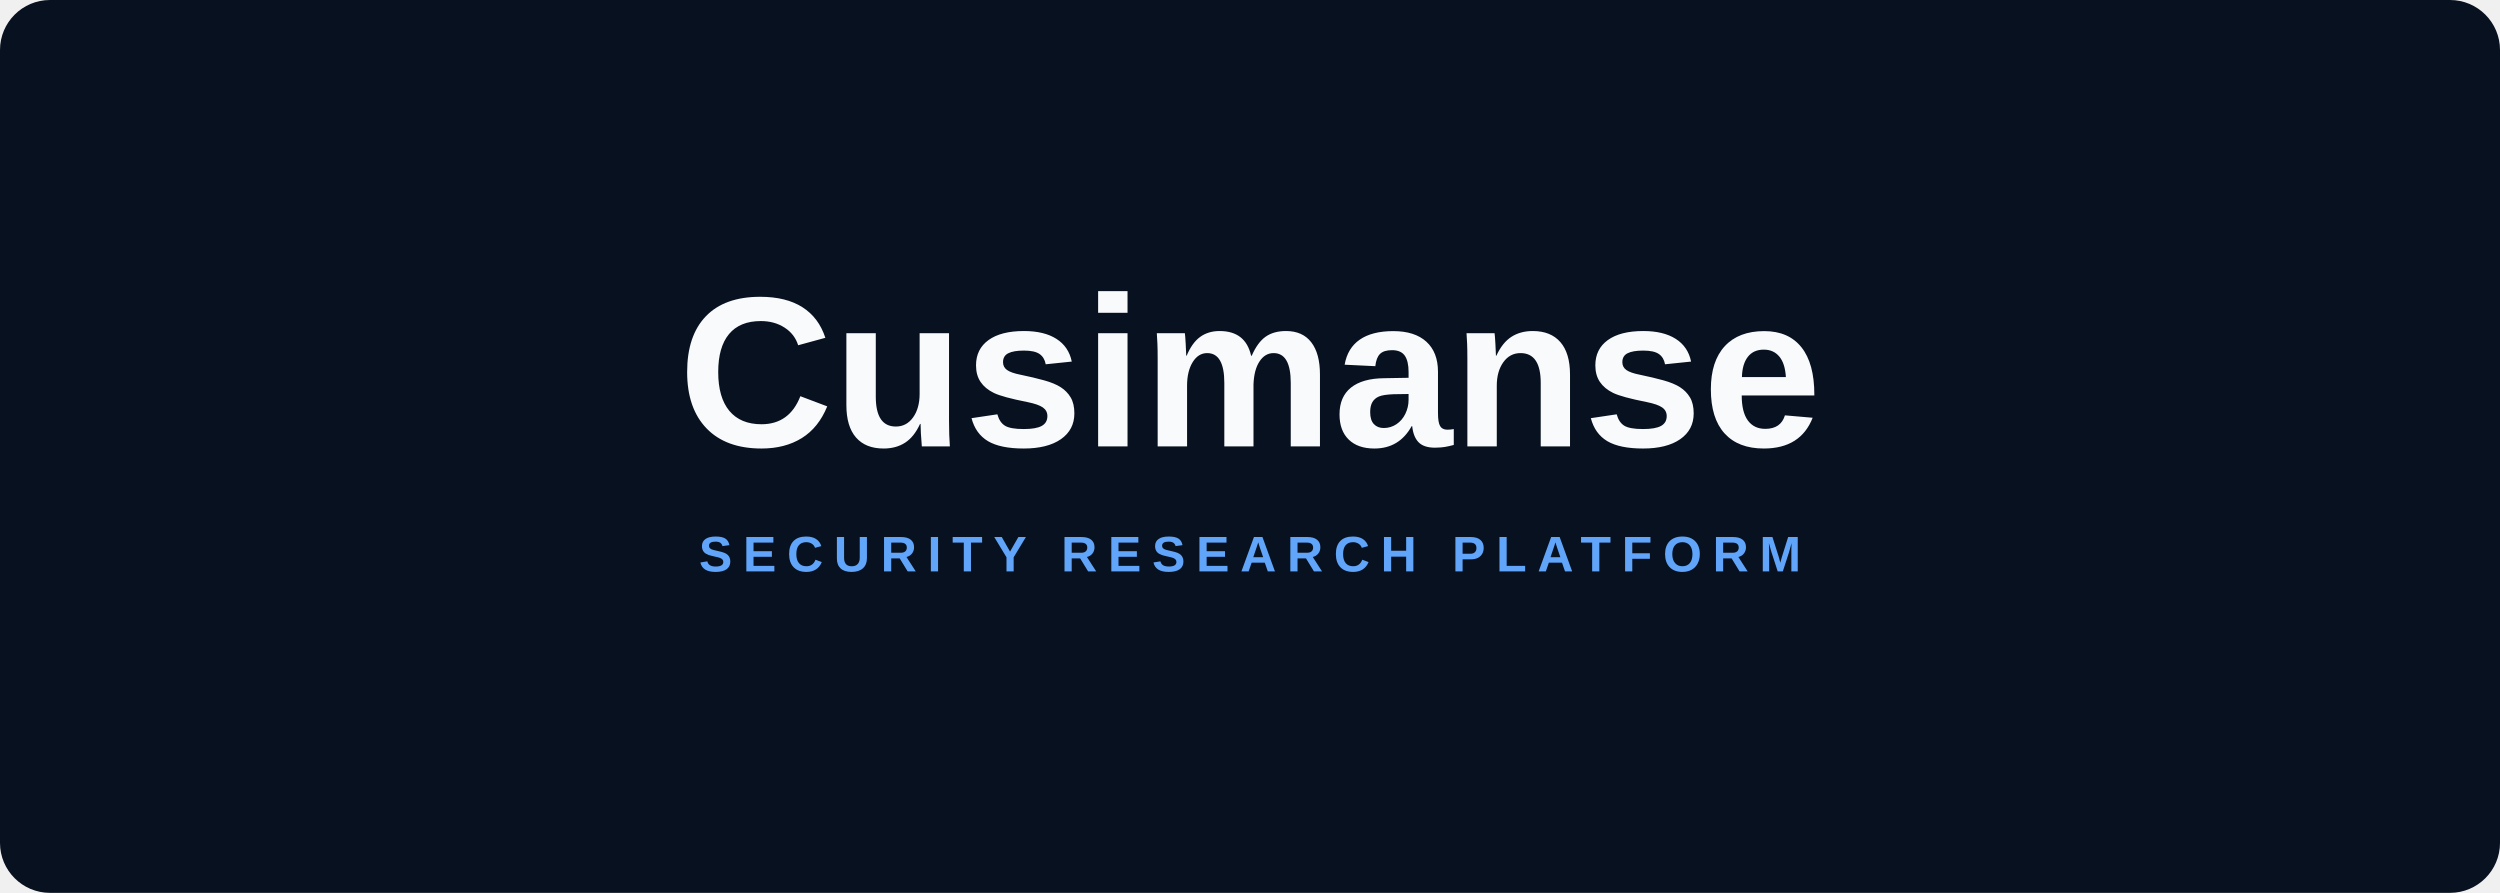
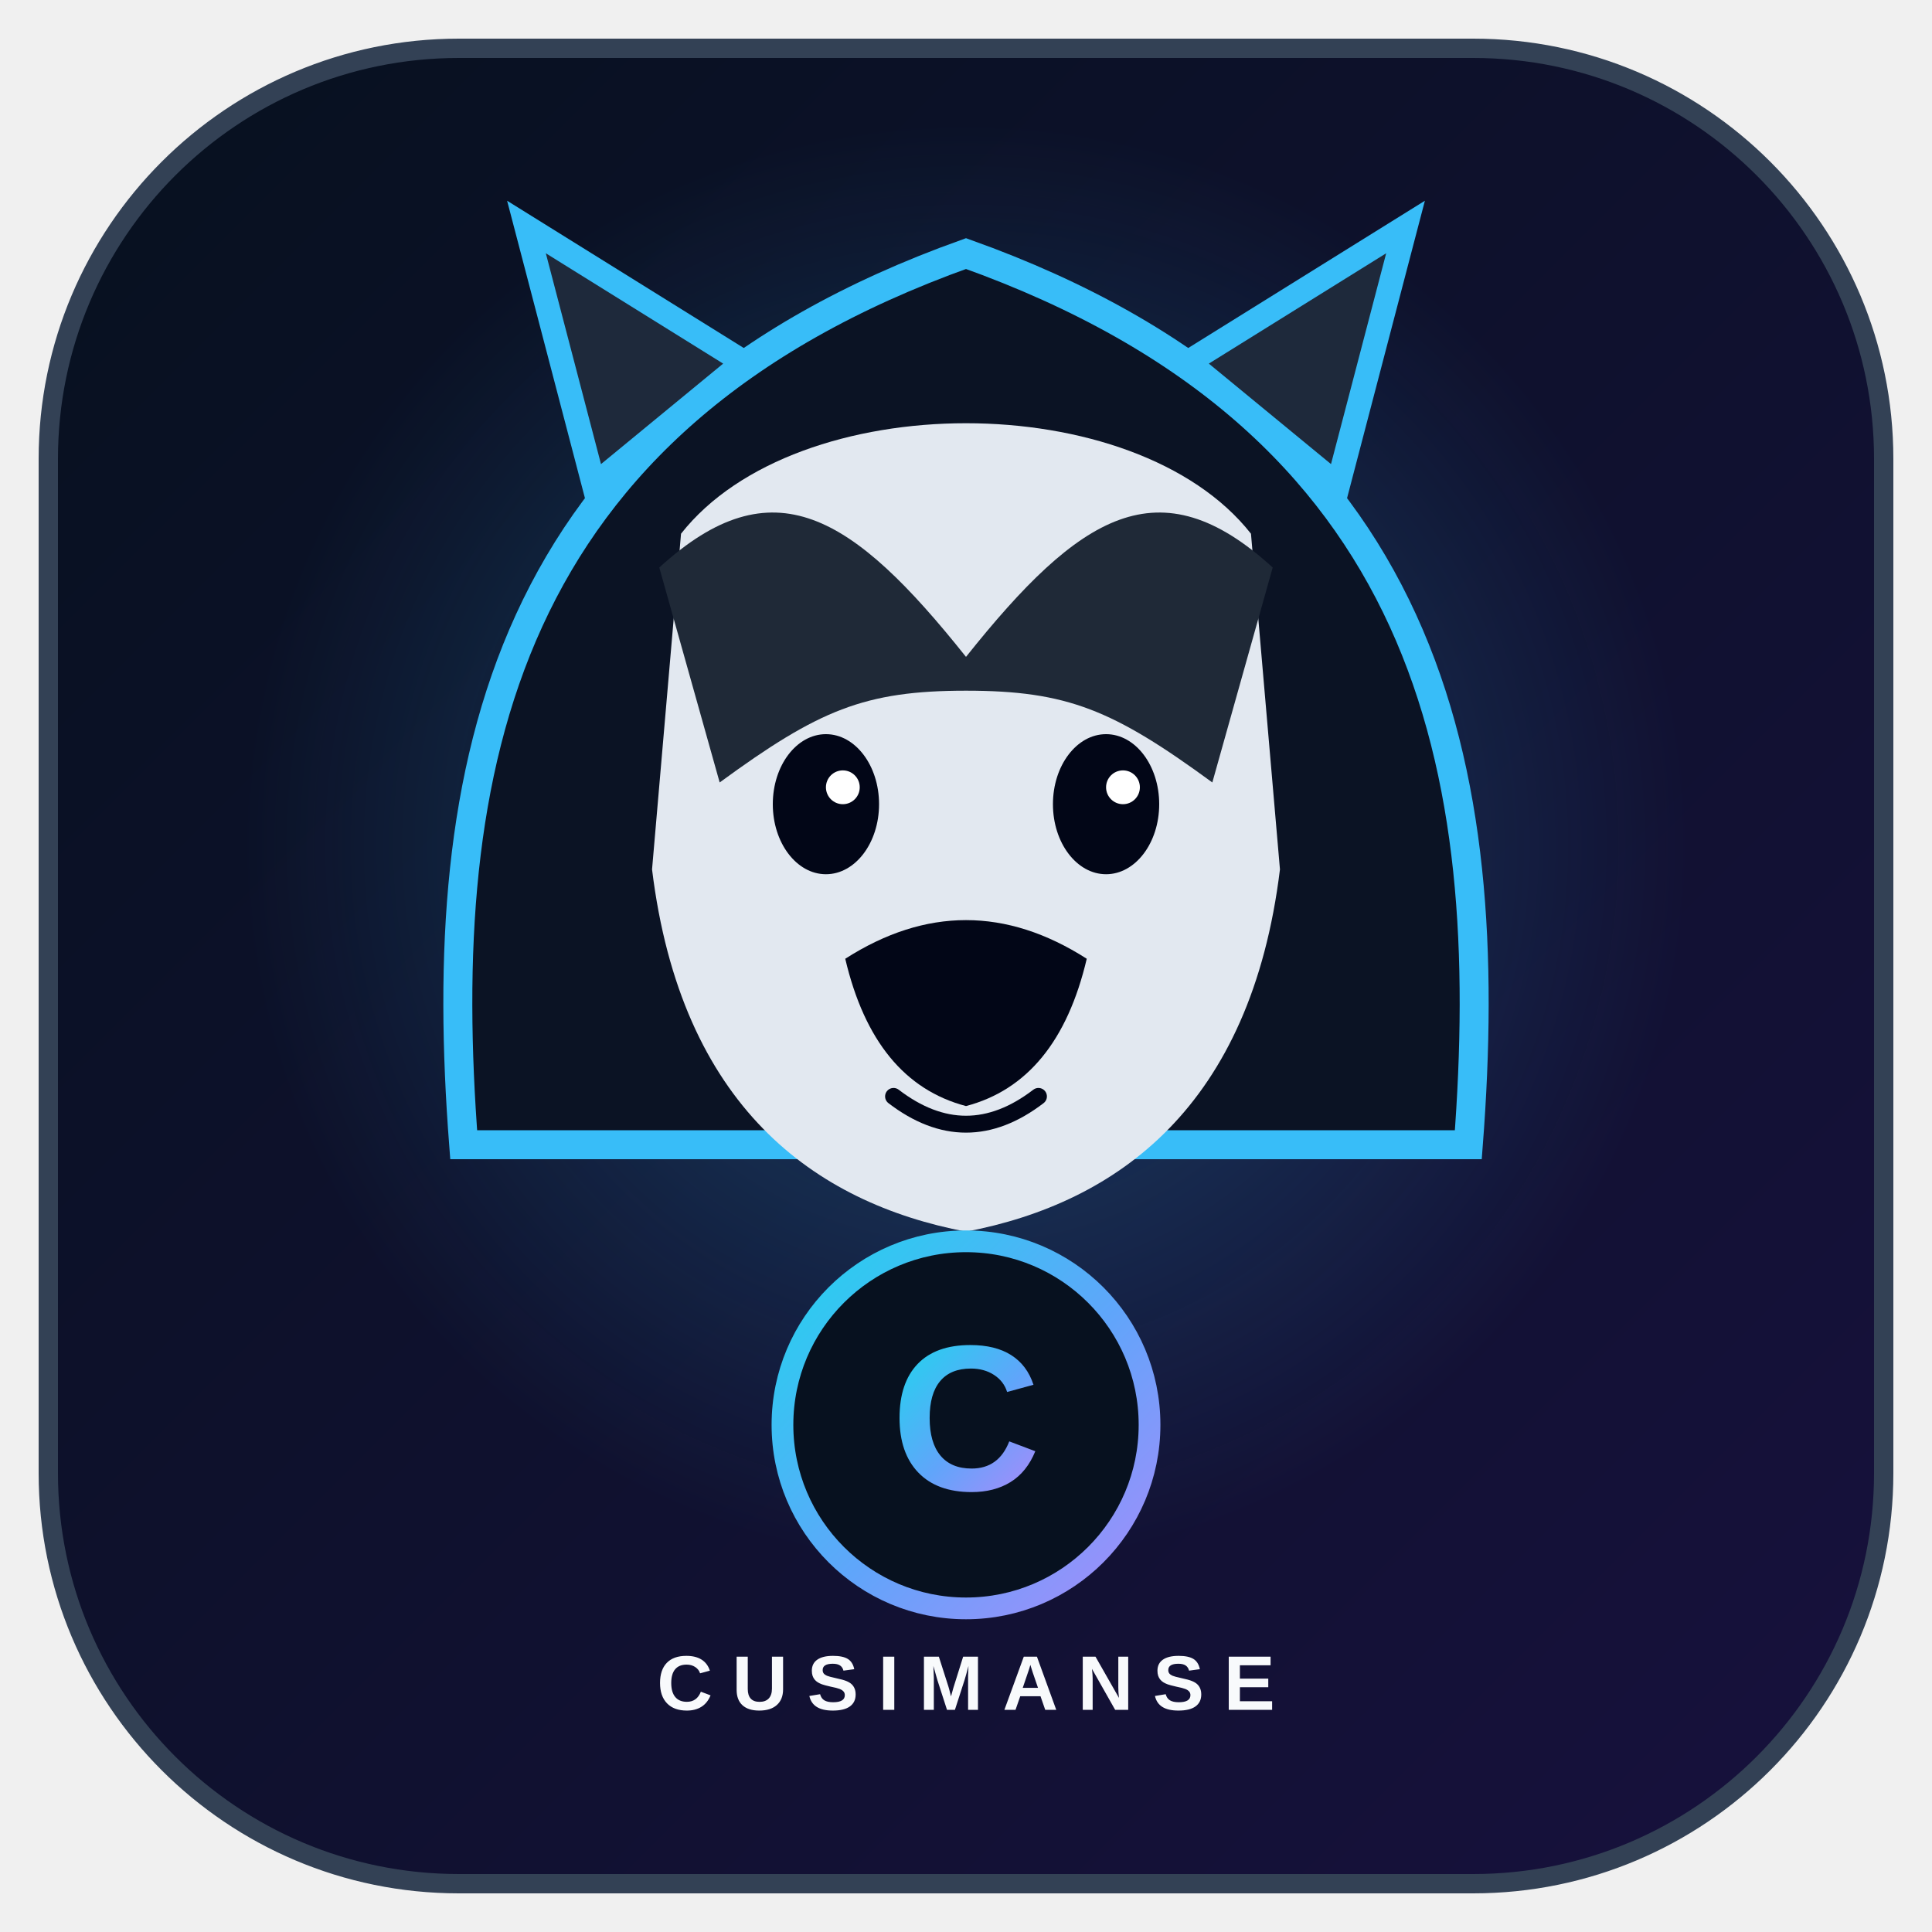
- <svg xmlns="http://www.w3.org/2000/svg" width="1400" height="500" viewBox="0 0 1400 500" role="img" aria-labelledby="title desc">
-   <rect width="1400" height="500" rx="28" fill="#07111f" />
-   <text x="700" y="250" text-anchor="middle" font-family="Arial, Helvetica, sans-serif" font-size="120" font-weight="800" fill="#f8fafc">Cusimanse</text>
-   <text x="700" y="320" text-anchor="middle" font-family="Arial, Helvetica, sans-serif" font-size="28" font-weight="700" letter-spacing="6" fill="#60a5fa">SECURITY RESEARCH PLATFORM</text>
+ <svg xmlns="http://www.w3.org/2000/svg" width="800" height="800" viewBox="0 0 800 800" role="img" aria-labelledby="title desc">
+   <defs>
+     <linearGradient id="bg" x1="0" y1="0" x2="1" y2="1">
+       <stop stop-color="#07111f" />
+       <stop offset="1" stop-color="#17113d" />
+     </linearGradient>
+     <linearGradient id="accent" x1="0" y1="0" x2="1" y2="1">
+       <stop stop-color="#22d3ee" />
+       <stop offset=".55" stop-color="#60a5fa" />
+       <stop offset="1" stop-color="#a78bfa" />
+     </linearGradient>
+     <radialGradient id="halo">
+       <stop stop-color="#38bdf8" stop-opacity=".3" />
+       <stop offset="1" stop-color="#38bdf8" stop-opacity="0" />
+     </radialGradient>
+   </defs>
+   <rect x="20" y="20" width="760" height="760" rx="170" fill="url(#bg)" stroke="#334155" stroke-width="8" />
+   <circle cx="400" cy="350" r="300" fill="url(#halo)" />
+   <path d="M192 474 C180 318 207 174 400 105 C593 174 620 318 608 474Z" fill="#0b1324" stroke="#38bdf8" stroke-width="12" />
+   <path d="M246 201 L218 94 L308 150Z" fill="#1e293b" stroke="#38bdf8" stroke-width="10" />
+   <path d="M492 150 L582 94 L554 201Z" fill="#1e293b" stroke="#38bdf8" stroke-width="10" />
+   <path d="M282 221 C330 160 470 160 518 221 L530 360 C518 458 463 498 400 510 C337 498 282 458 270 360Z" fill="#e2e8f0" />
+   <path d="M273 235 C320 192 353 213 400 272 C447 213 480 192 527 235 L502 324 C461 294 442 286 400 286 C358 286 339 294 298 324Z" fill="#1f2937" />
+   <ellipse cx="342" cy="333" rx="22" ry="29" fill="#020617" />
+   <ellipse cx="458" cy="333" rx="22" ry="29" fill="#020617" />
+   <circle cx="349" cy="326" r="7" fill="#fff" />
+   <circle cx="465" cy="326" r="7" fill="#fff" />
+   <path d="M350 397 Q400 365 450 397 Q438 448 400 458 Q362 448 350 397Z" fill="#020617" />
+   <path d="M370 454 Q400 477 430 454" fill="none" stroke="#020617" stroke-width="7" stroke-linecap="round" />
+   <circle cx="400" cy="590" r="76" fill="#07111f" stroke="url(#accent)" stroke-width="9" />
+   <text x="400" y="617" text-anchor="middle" font-family="Arial,sans-serif" font-size="86" font-weight="900" fill="url(#accent)">C</text>
+   <text x="400" y="708" text-anchor="middle" font-family="Arial,Helvetica,sans-serif" font-size="32" font-weight="800" letter-spacing="8" fill="#f8fafc">CUSIMANSE</text>
</svg>
